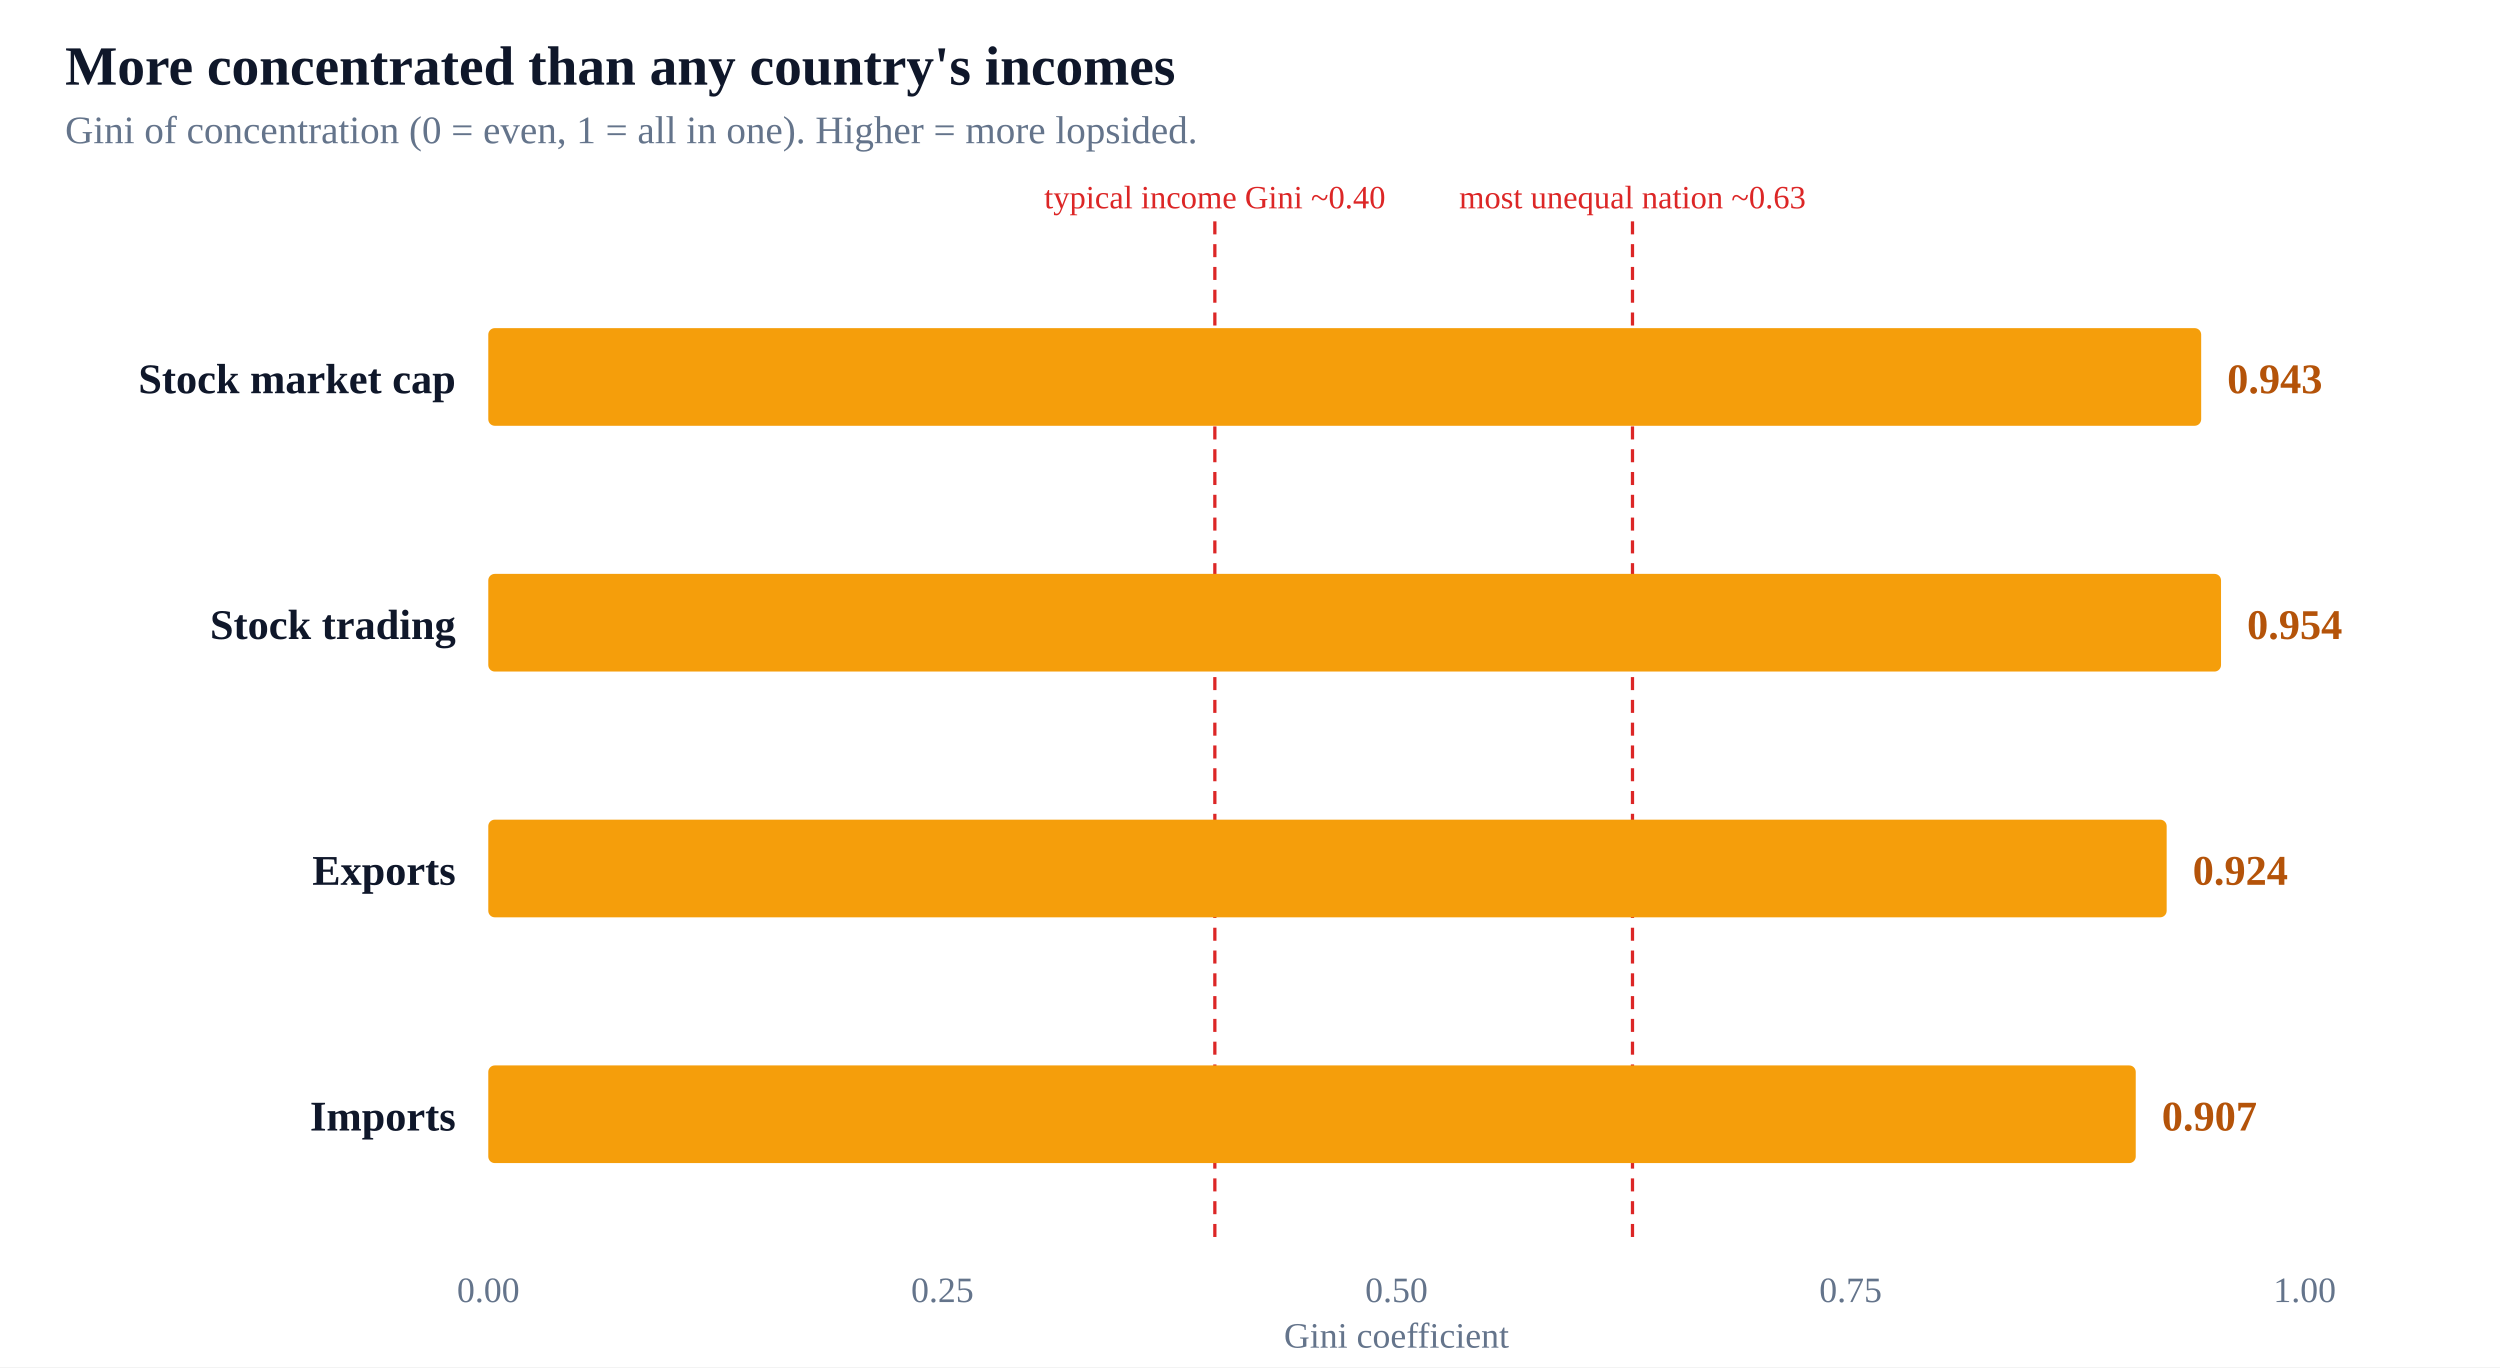
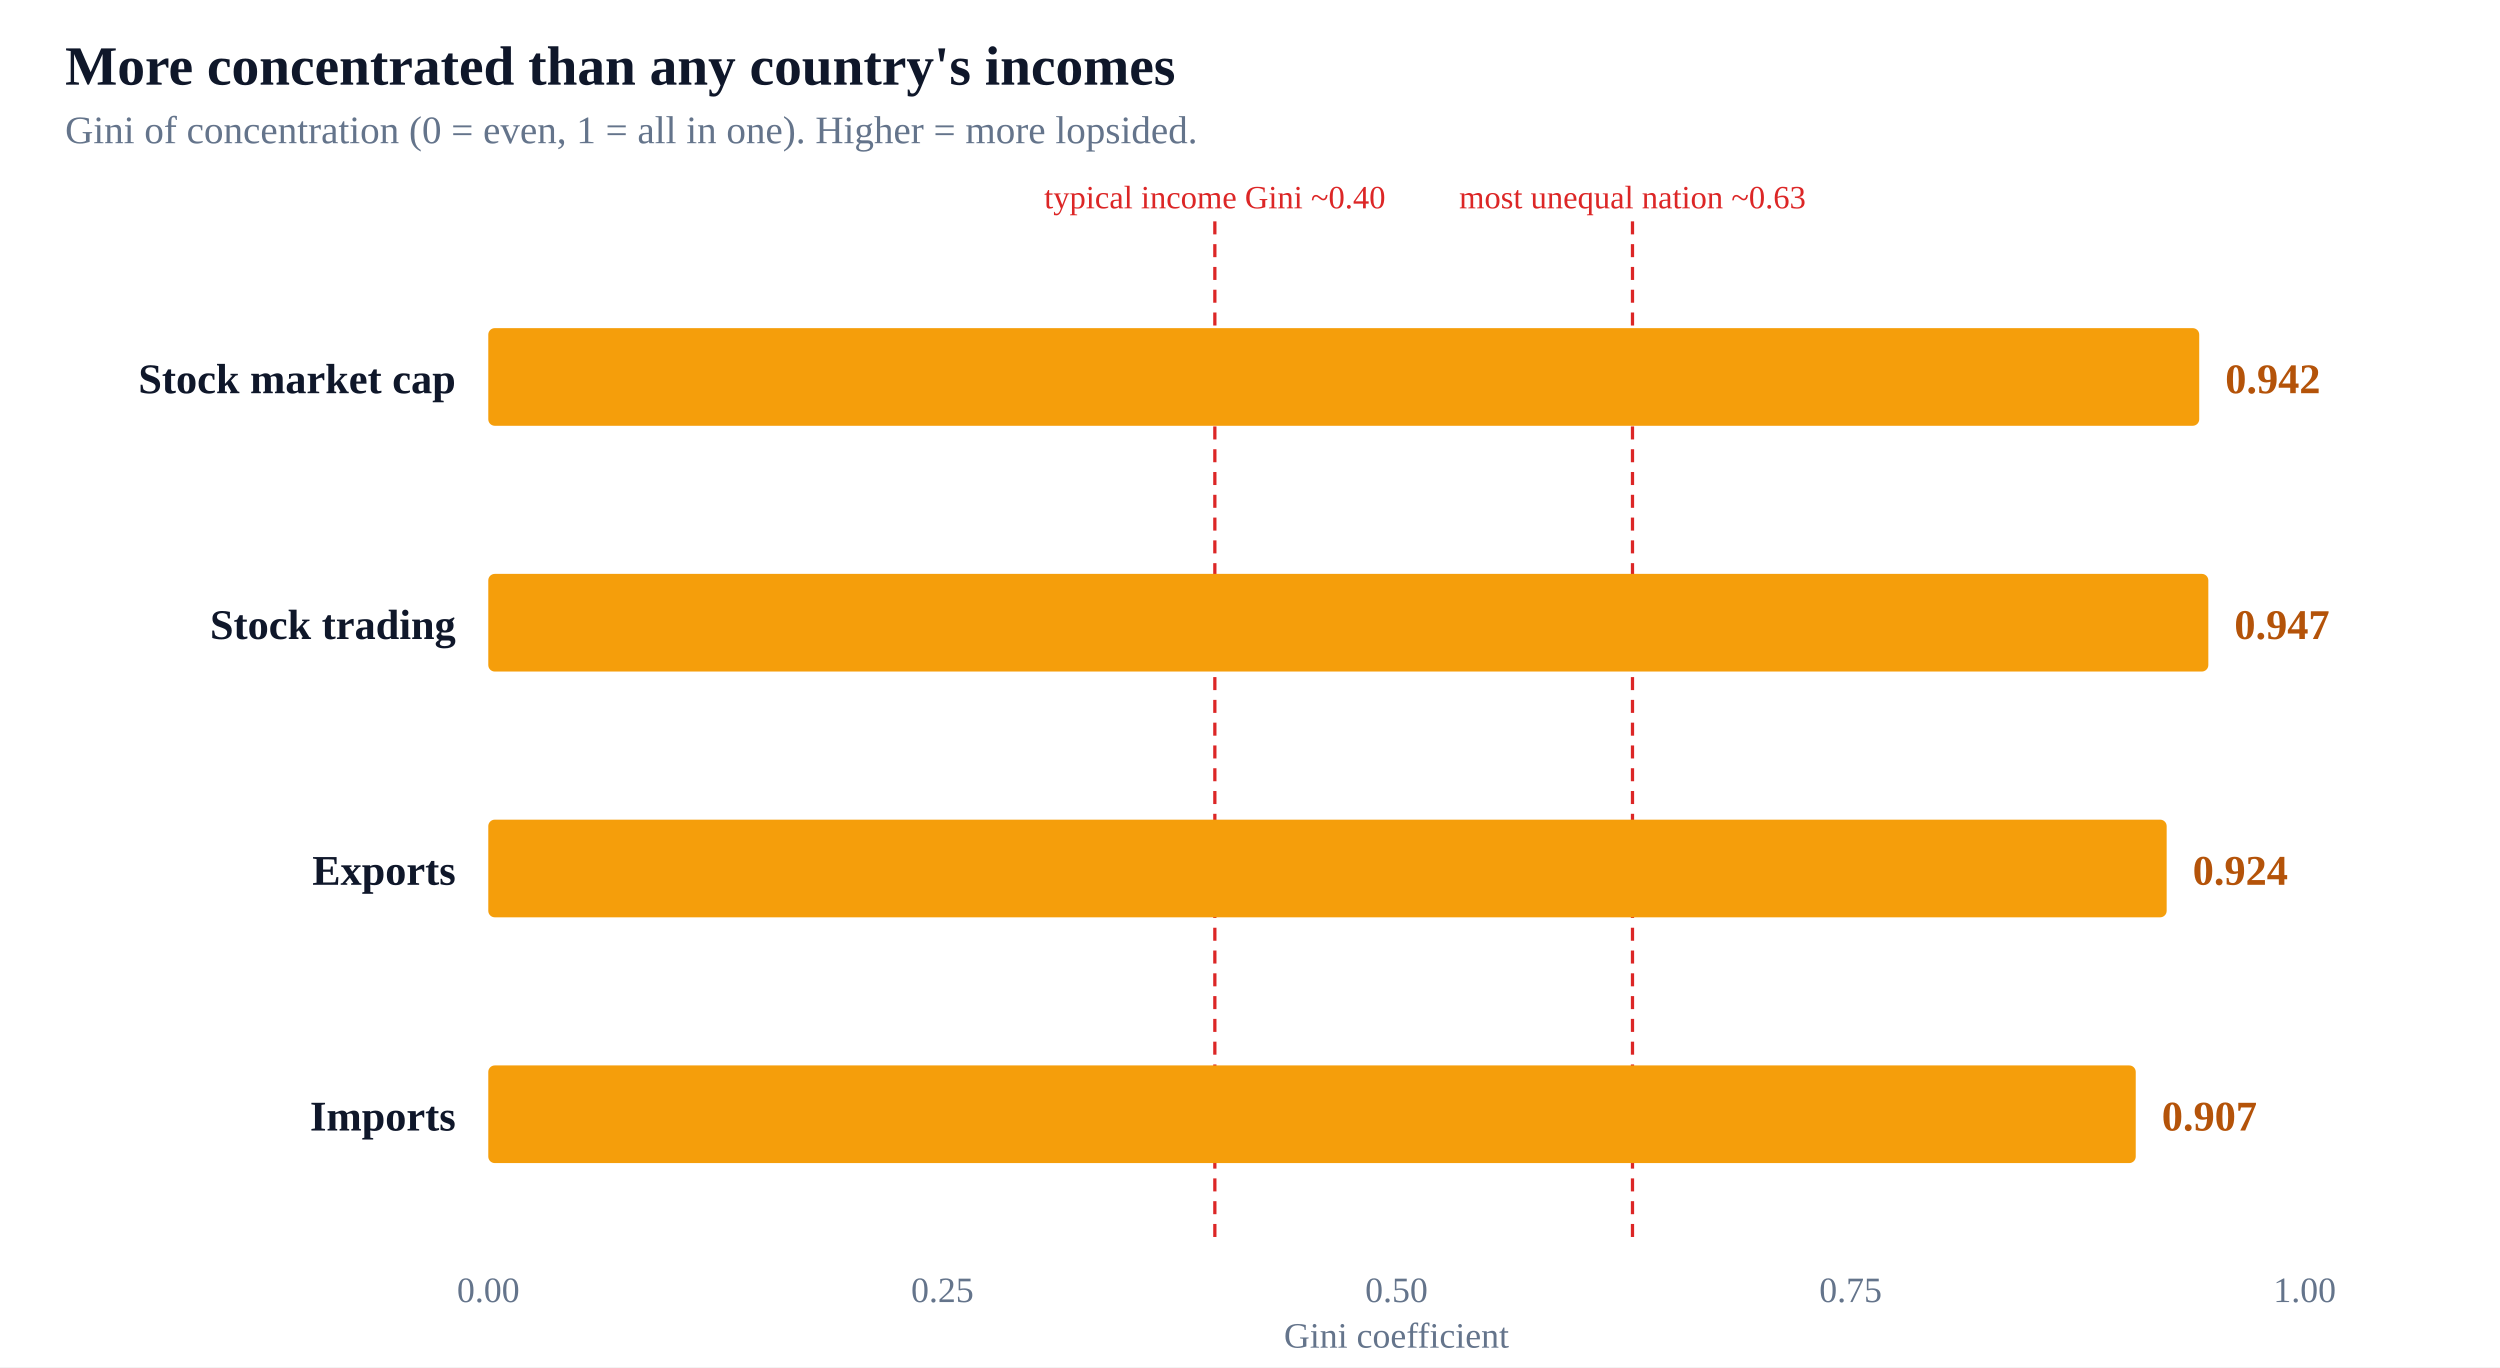
<svg xmlns="http://www.w3.org/2000/svg" viewBox="0 0 768 420" font-family="Georgia,'Times New Roman',serif" role="img" aria-label="Gini concentration of Korea's market and trade, all above 0.9, versus income Gini reference lines">
  <rect width="768" height="420" fill="#ffffff" />
  <text x="20" y="26" font-size="17" font-weight="700" fill="#0f172a">More concentrated than any country's incomes</text>
  <text x="20" y="44" font-size="12" fill="#64748b">Gini of concentration (0 = even, 1 = all in one). Higher = more lopsided.</text>
  <line x1="373.2" y1="68" x2="373.2" y2="380" stroke="#dc2626" stroke-dasharray="4 3" />
  <text x="373.2" y="64" text-anchor="middle" font-size="10" fill="#dc2626">typical income Gini ~0.40</text>
  <line x1="501.5" y1="68" x2="501.5" y2="380" stroke="#dc2626" stroke-dasharray="4 3" />
  <text x="501.5" y="64" text-anchor="middle" font-size="10" fill="#dc2626">most unequal nation ~0.63</text>
-   <rect x="150" y="100.8" width="526.2" height="30" fill="#f59e0b" rx="2" />
+   <rect x="150" y="100.8" width="525.6" height="30" fill="#f59e0b" rx="2" />
  <text x="140" y="120.8" text-anchor="end" font-size="13" font-weight="700" fill="#0f172a">Stock market cap</text>
-   <text x="684.2" y="120.8" font-size="13" font-weight="700" fill="#b45309">0.943</text>
-   <rect x="150" y="176.3" width="532.3" height="30" fill="#f59e0b" rx="2" />
+   <text x="683.6" y="120.8" font-size="13" font-weight="700" fill="#b45309">0.942</text>
+   <rect x="150" y="176.3" width="528.4" height="30" fill="#f59e0b" rx="2" />
  <text x="140" y="196.3" text-anchor="end" font-size="13" font-weight="700" fill="#0f172a">Stock trading</text>
-   <text x="690.3" y="196.3" font-size="13" font-weight="700" fill="#b45309">0.954</text>
+   <text x="686.4" y="196.3" font-size="13" font-weight="700" fill="#b45309">0.947</text>
  <rect x="150" y="251.8" width="515.6" height="30" fill="#f59e0b" rx="2" />
  <text x="140" y="271.8" text-anchor="end" font-size="13" font-weight="700" fill="#0f172a">Exports</text>
  <text x="673.6" y="271.8" font-size="13" font-weight="700" fill="#b45309">0.924</text>
  <rect x="150" y="327.3" width="506.1" height="30" fill="#f59e0b" rx="2" />
  <text x="140" y="347.3" text-anchor="end" font-size="13" font-weight="700" fill="#0f172a">Imports</text>
  <text x="664.1" y="347.3" font-size="13" font-weight="700" fill="#b45309">0.907</text>
  <text x="150.0" y="400" text-anchor="middle" font-size="11" fill="#64748b">0.00</text>
  <text x="289.5" y="400" text-anchor="middle" font-size="11" fill="#64748b">0.25</text>
  <text x="429.0" y="400" text-anchor="middle" font-size="11" fill="#64748b">0.50</text>
  <text x="568.5" y="400" text-anchor="middle" font-size="11" fill="#64748b">0.75</text>
  <text x="708.0" y="400" text-anchor="middle" font-size="11" fill="#64748b">1.00</text>
  <text x="429" y="414" text-anchor="middle" font-size="11" fill="#64748b">Gini coefficient</text>
</svg>
